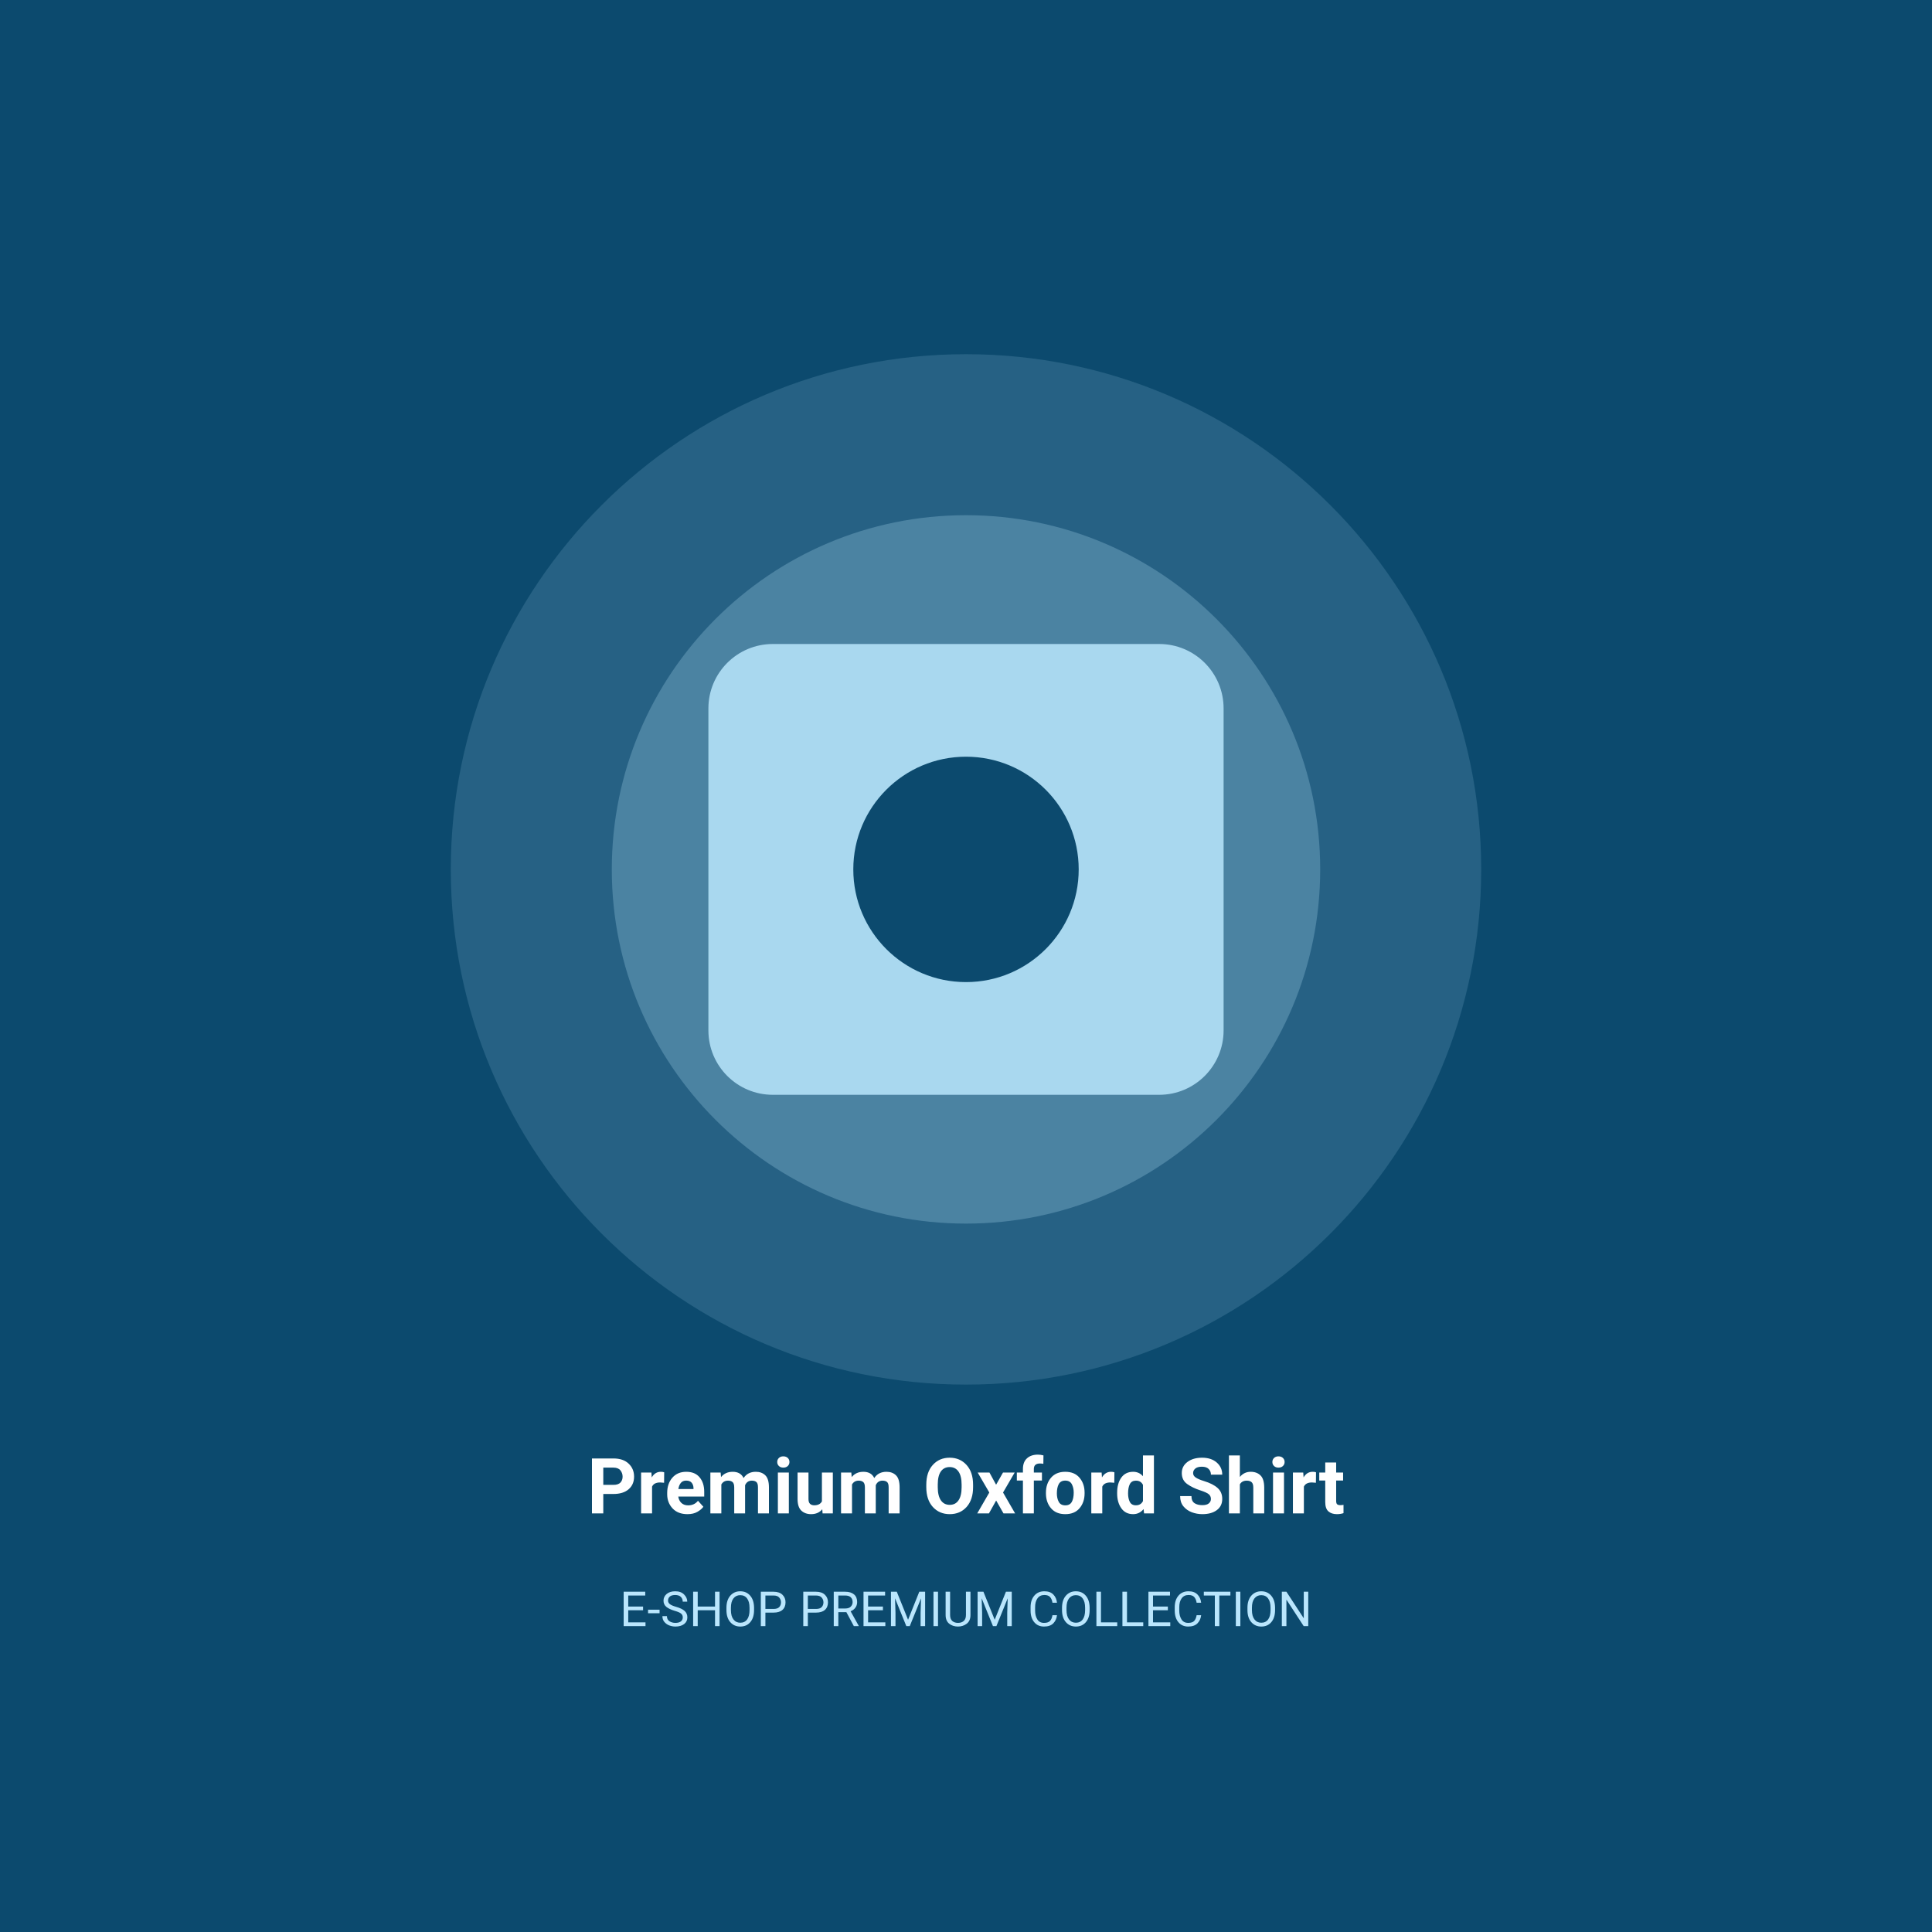
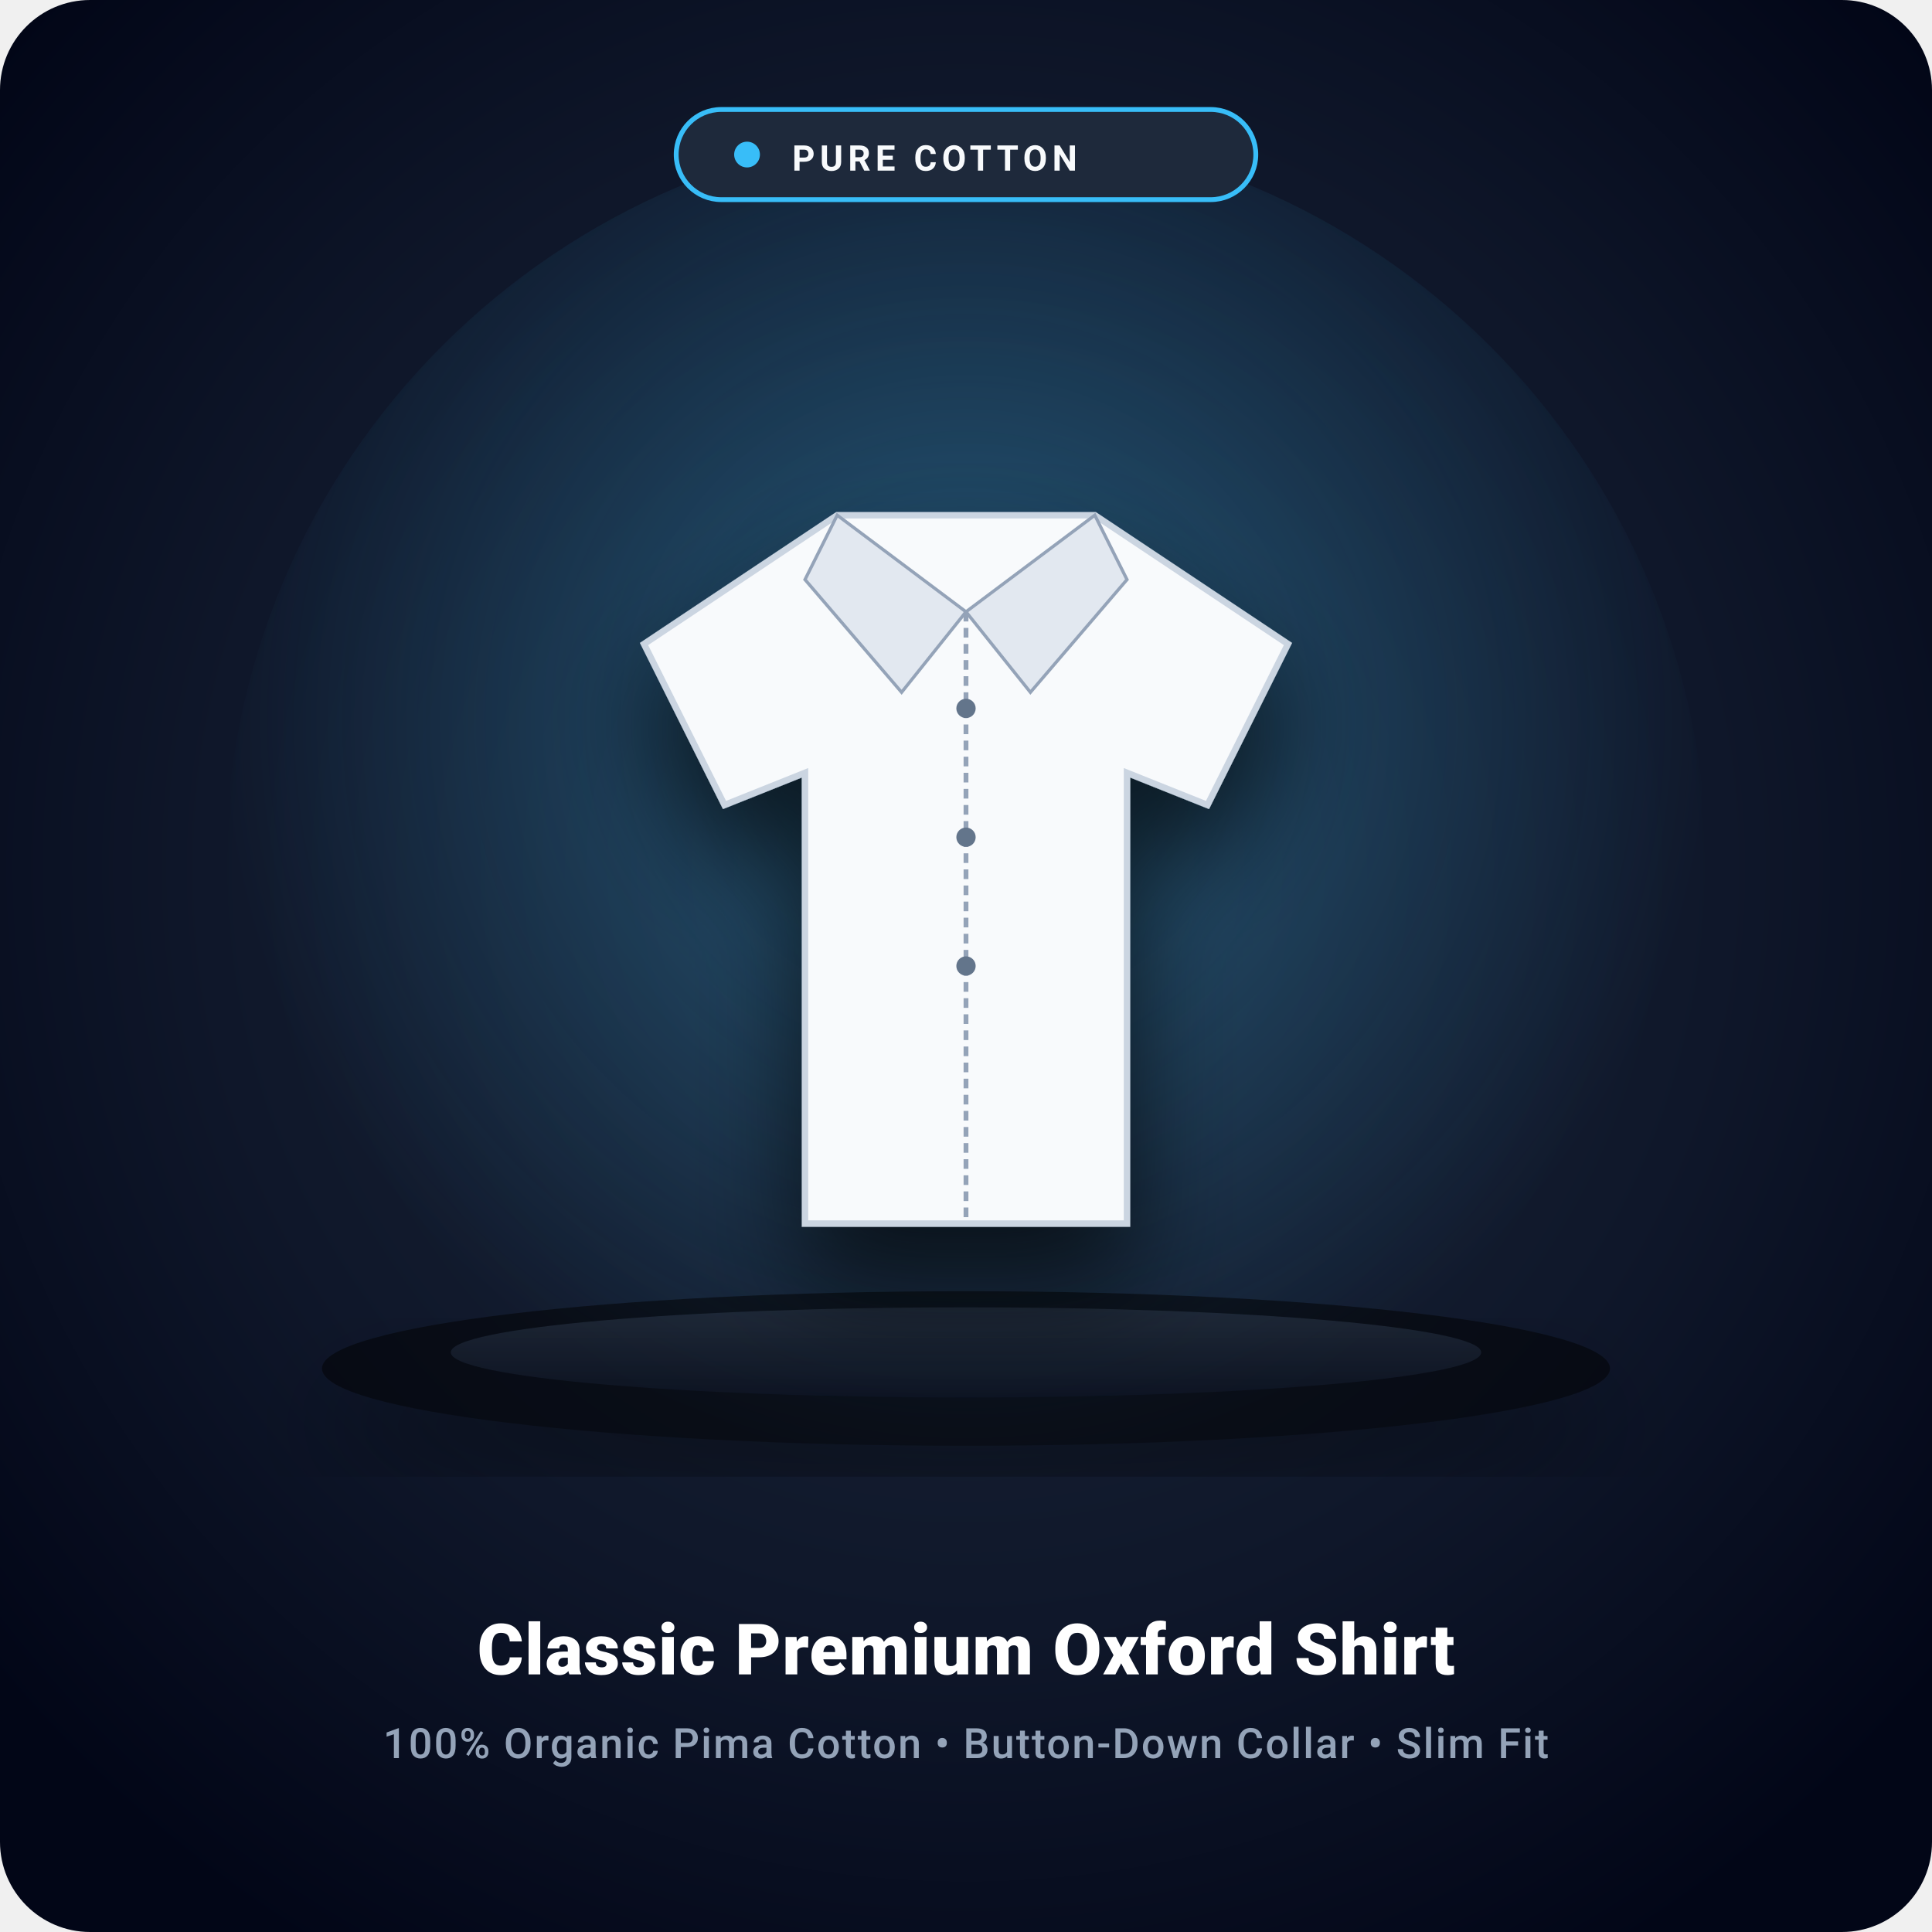
<svg xmlns="http://www.w3.org/2000/svg" viewBox="0 0 600 600" width="100%" height="100%">
-   <rect width="600" height="600" fill="#0c4a6e" />
-   <circle cx="300" cy="270" r="160" fill="#bae6fd" opacity="0.15" />
-   <circle cx="300" cy="270" r="110" fill="#bae6fd" opacity="0.25" />
-   <rect x="220" y="200" width="160" height="140" rx="20" fill="#bae6fd" opacity="0.85" />
-   <circle cx="300" cy="270" r="35" fill="#0c4a6e" />
-   <text x="300" y="470" font-family="-apple-system, BlinkMacSystemFont, 'Segoe UI', Roboto, sans-serif" font-size="24" font-weight="700" fill="#ffffff" text-anchor="middle">Premium Oxford Shirt</text>
-   <text x="300" y="505" font-family="-apple-system, BlinkMacSystemFont, 'Segoe UI', Roboto, sans-serif" font-size="15" fill="#bae6fd" text-anchor="middle">E-SHOP PREMIUM COLLECTION</text>
+   <defs>
+     <radialGradient id="bgGlow" cx="50%" cy="45%" r="65%">
+       <stop offset="0%" stop-color="#1e293b" />
+       <stop offset="60%" stop-color="#0f172a" />
+       <stop offset="100%" stop-color="#020617" />
+     </radialGradient>
+     <radialGradient id="spotlight" cx="50%" cy="40%" r="50%">
+       <stop offset="0%" stop-color="#38bdf8" stop-opacity="0.35" />
+       <stop offset="100%" stop-color="#38bdf8" stop-opacity="0" />
+     </radialGradient>
+     <linearGradient id="podiumGrad" x1="0%" y1="0%" x2="0%" y2="100%">
+       <stop offset="0%" stop-color="#334155" stop-opacity="0.8" />
+       <stop offset="100%" stop-color="#0f172a" stop-opacity="0.9" />
+     </linearGradient>
+     <filter id="dropShadow" x="-20%" y="-20%" width="140%" height="140%">
+       <feDropShadow dx="0" dy="18" stdDeviation="16" flood-color="#000000" flood-opacity="0.65" />
+     </filter>
+     <filter id="softGlow" x="-20%" y="-20%" width="140%" height="140%">
+       <feGaussianBlur stdDeviation="8" result="blur" />
+       <feComposite in="SourceGraphic" in2="blur" operator="over" />
+     </filter>
+   </defs>
+   <rect width="600" height="600" fill="url(#bgGlow)" rx="28" />
+   <circle cx="300" cy="270" r="230" fill="url(#spotlight)" />
+   <ellipse cx="300" cy="425" rx="200" ry="24" fill="#000000" opacity="0.5" filter="url(#dropShadow)" />
+   <ellipse cx="300" cy="420" rx="160" ry="14" fill="url(#podiumGrad)" opacity="0.6" />
+   <g transform="translate(300, 48)">
+     <rect x="-90" y="-14" width="180" height="28" rx="14" fill="#1e293b" stroke="#38bdf8" stroke-width="1.5" />
+     <circle cx="-68" cy="0" r="4" fill="#38bdf8" />
+     <text x="-54" y="5" font-family="-apple-system, BlinkMacSystemFont, 'Segoe UI', Roboto, sans-serif" font-size="11" font-weight="700" fill="#f8fafc" letter-spacing="1.5">PURE COTTON</text>
+   </g>
+   <g id="productArtwork" filter="url(#dropShadow)">
+     <g transform="translate(180, 130)">
+       <path d="M 80,30 L 160,30 L 220,70 L 195,120 L 170,110 L 170,250 L 70,250 L 70,110 L 45,120 L 20,70 Z" fill="#f8fafc" stroke="#cbd5e1" stroke-width="2" />
+       <polygon points="80,30 120,60 100,85 70,50" fill="#e2e8f0" stroke="#94a3b8" stroke-width="1" />
+       <polygon points="160,30 120,60 140,85 170,50" fill="#e2e8f0" stroke="#94a3b8" stroke-width="1" />
+       <line x1="120" y1="60" x2="120" y2="250" stroke="#94a3b8" stroke-width="1.5" stroke-dasharray="3,2" />
+       <circle cx="120" cy="90" r="3" fill="#64748b" />
+       <circle cx="120" cy="130" r="3" fill="#64748b" />
+       <circle cx="120" cy="170" r="3" fill="#64748b" />
+     </g>
+   </g>
+   <g transform="translate(300, 520)">
+     <text x="0" y="0" font-family="-apple-system, BlinkMacSystemFont, 'Segoe UI', Roboto, sans-serif" font-size="22" font-weight="800" fill="#ffffff" text-anchor="middle" letter-spacing="0.3">Classic Premium Oxford Shirt</text>
+     <text x="0" y="26" font-family="-apple-system, BlinkMacSystemFont, 'Segoe UI', Roboto, sans-serif" font-size="13" font-weight="500" fill="#94a3b8" text-anchor="middle" letter-spacing="0.5">100% Organic Pima Cotton • Button-Down Collar • Slim Fit</text>
+   </g>
</svg>
